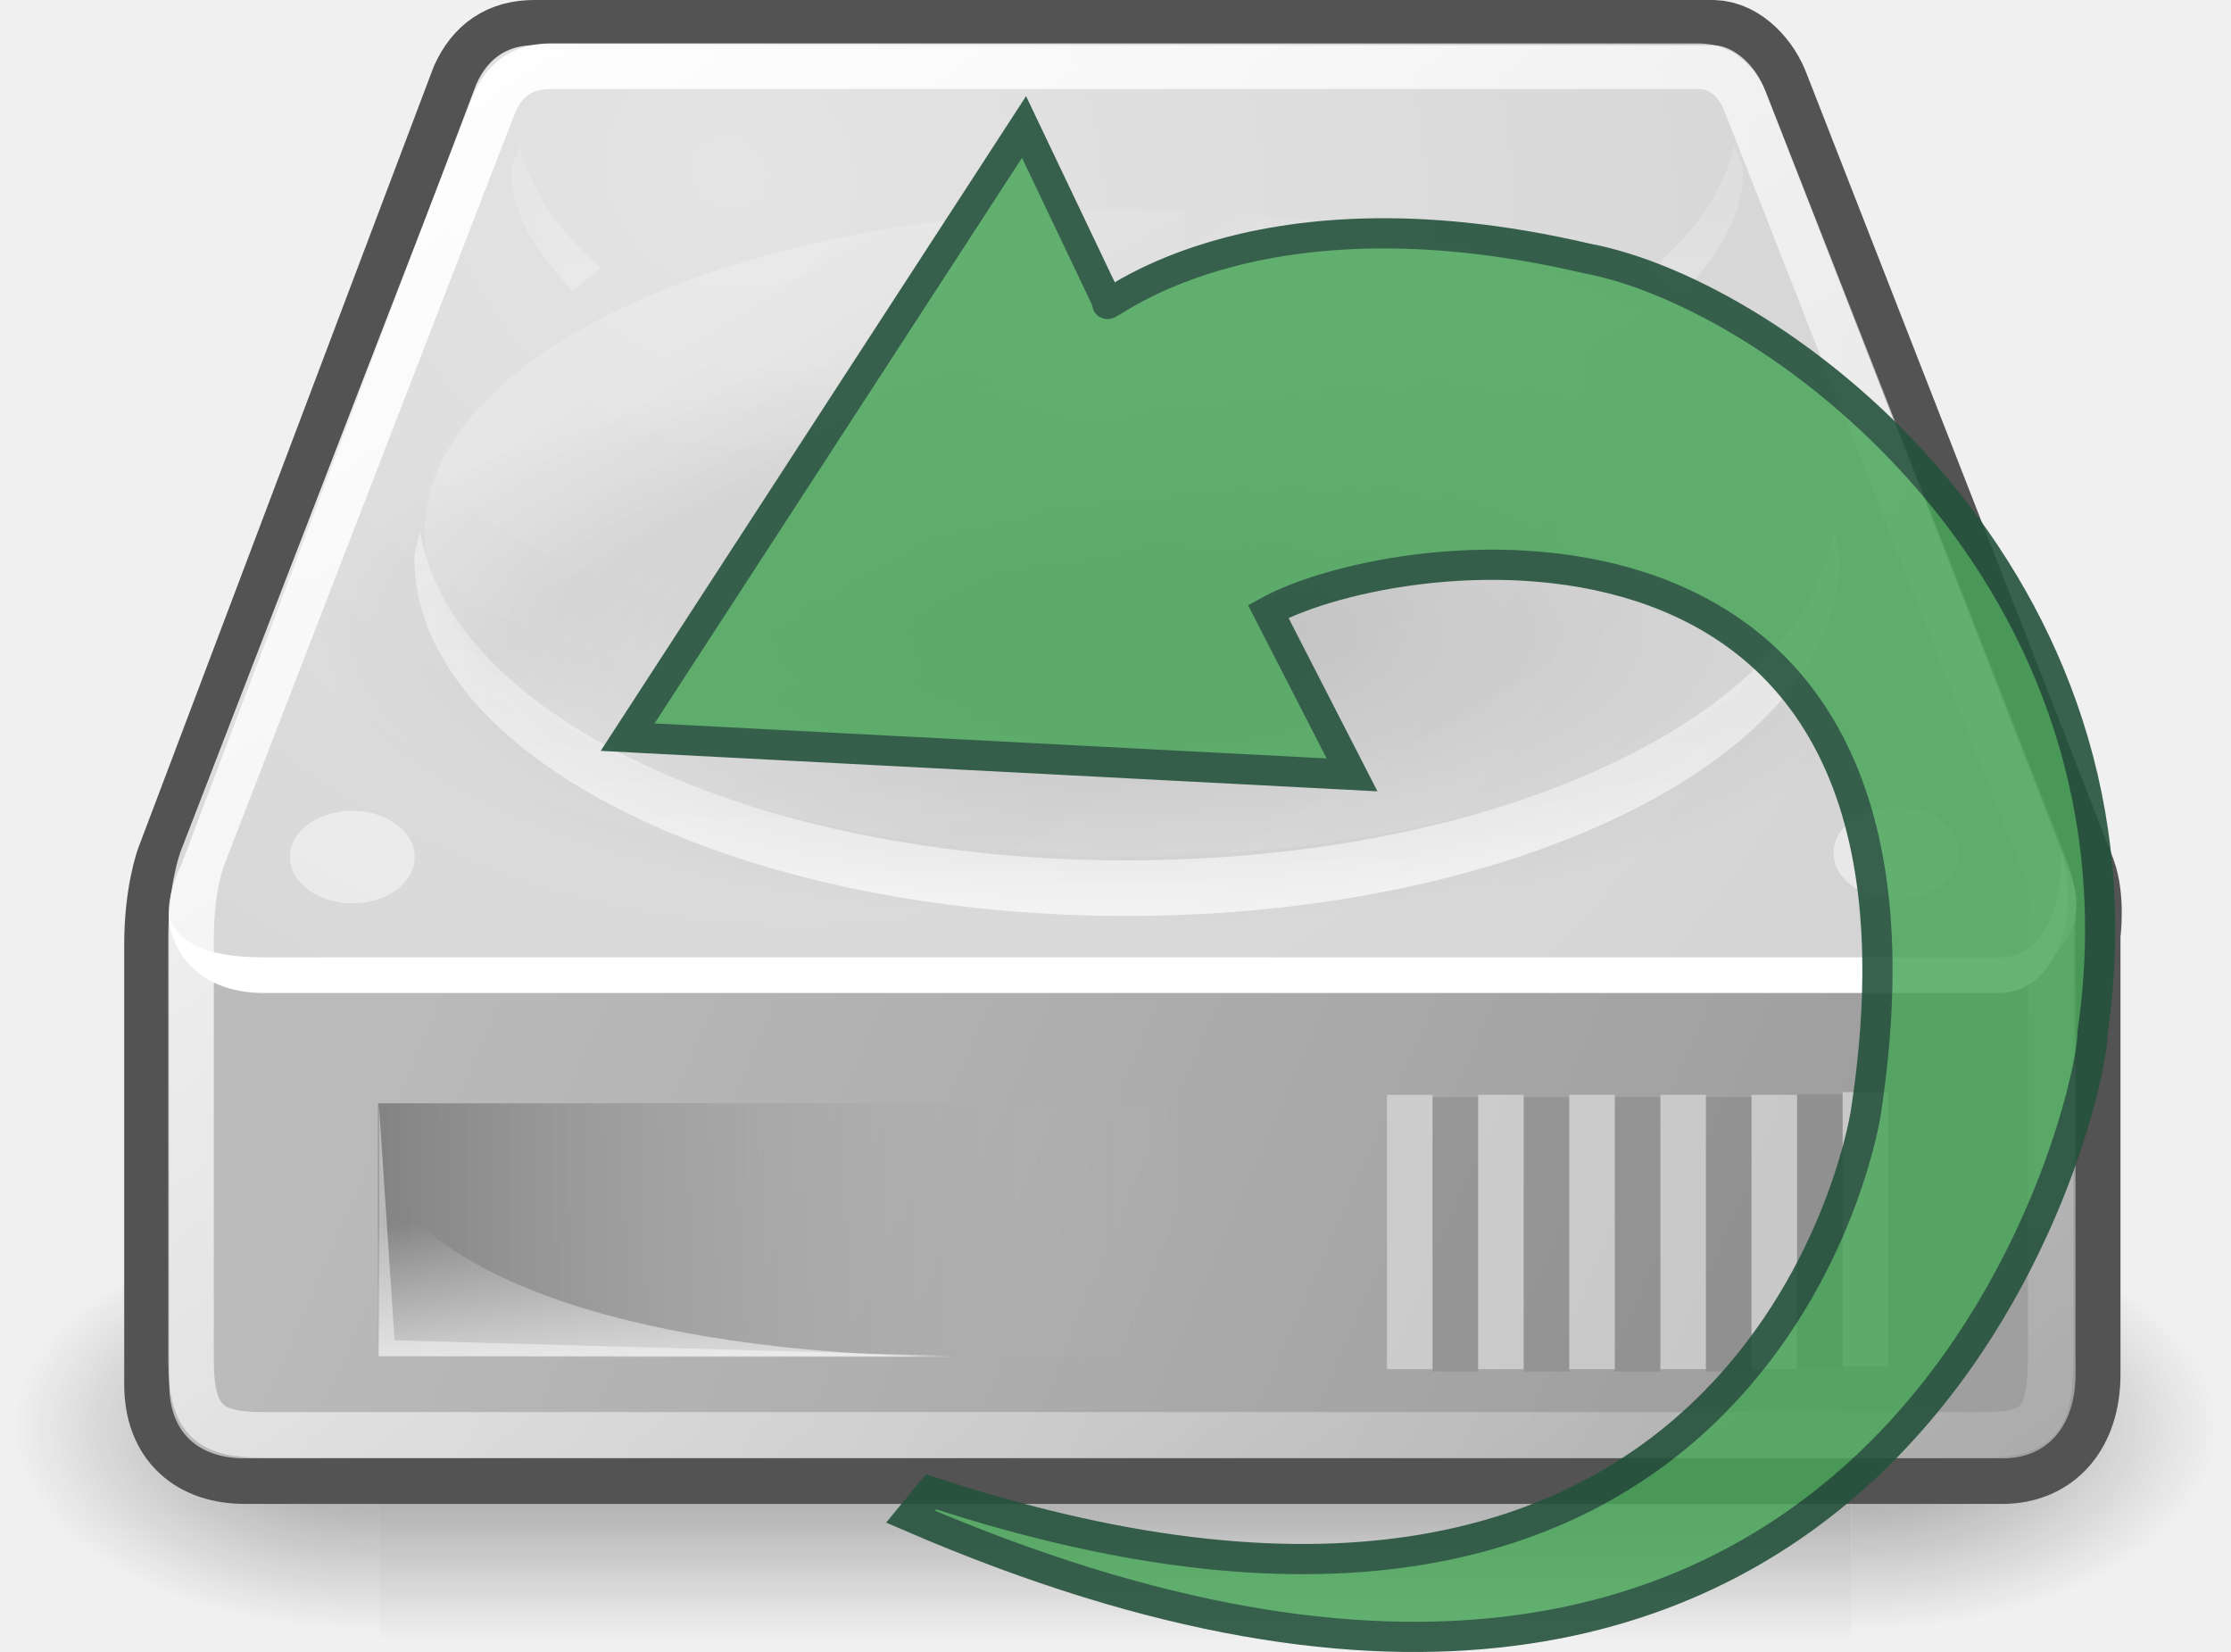
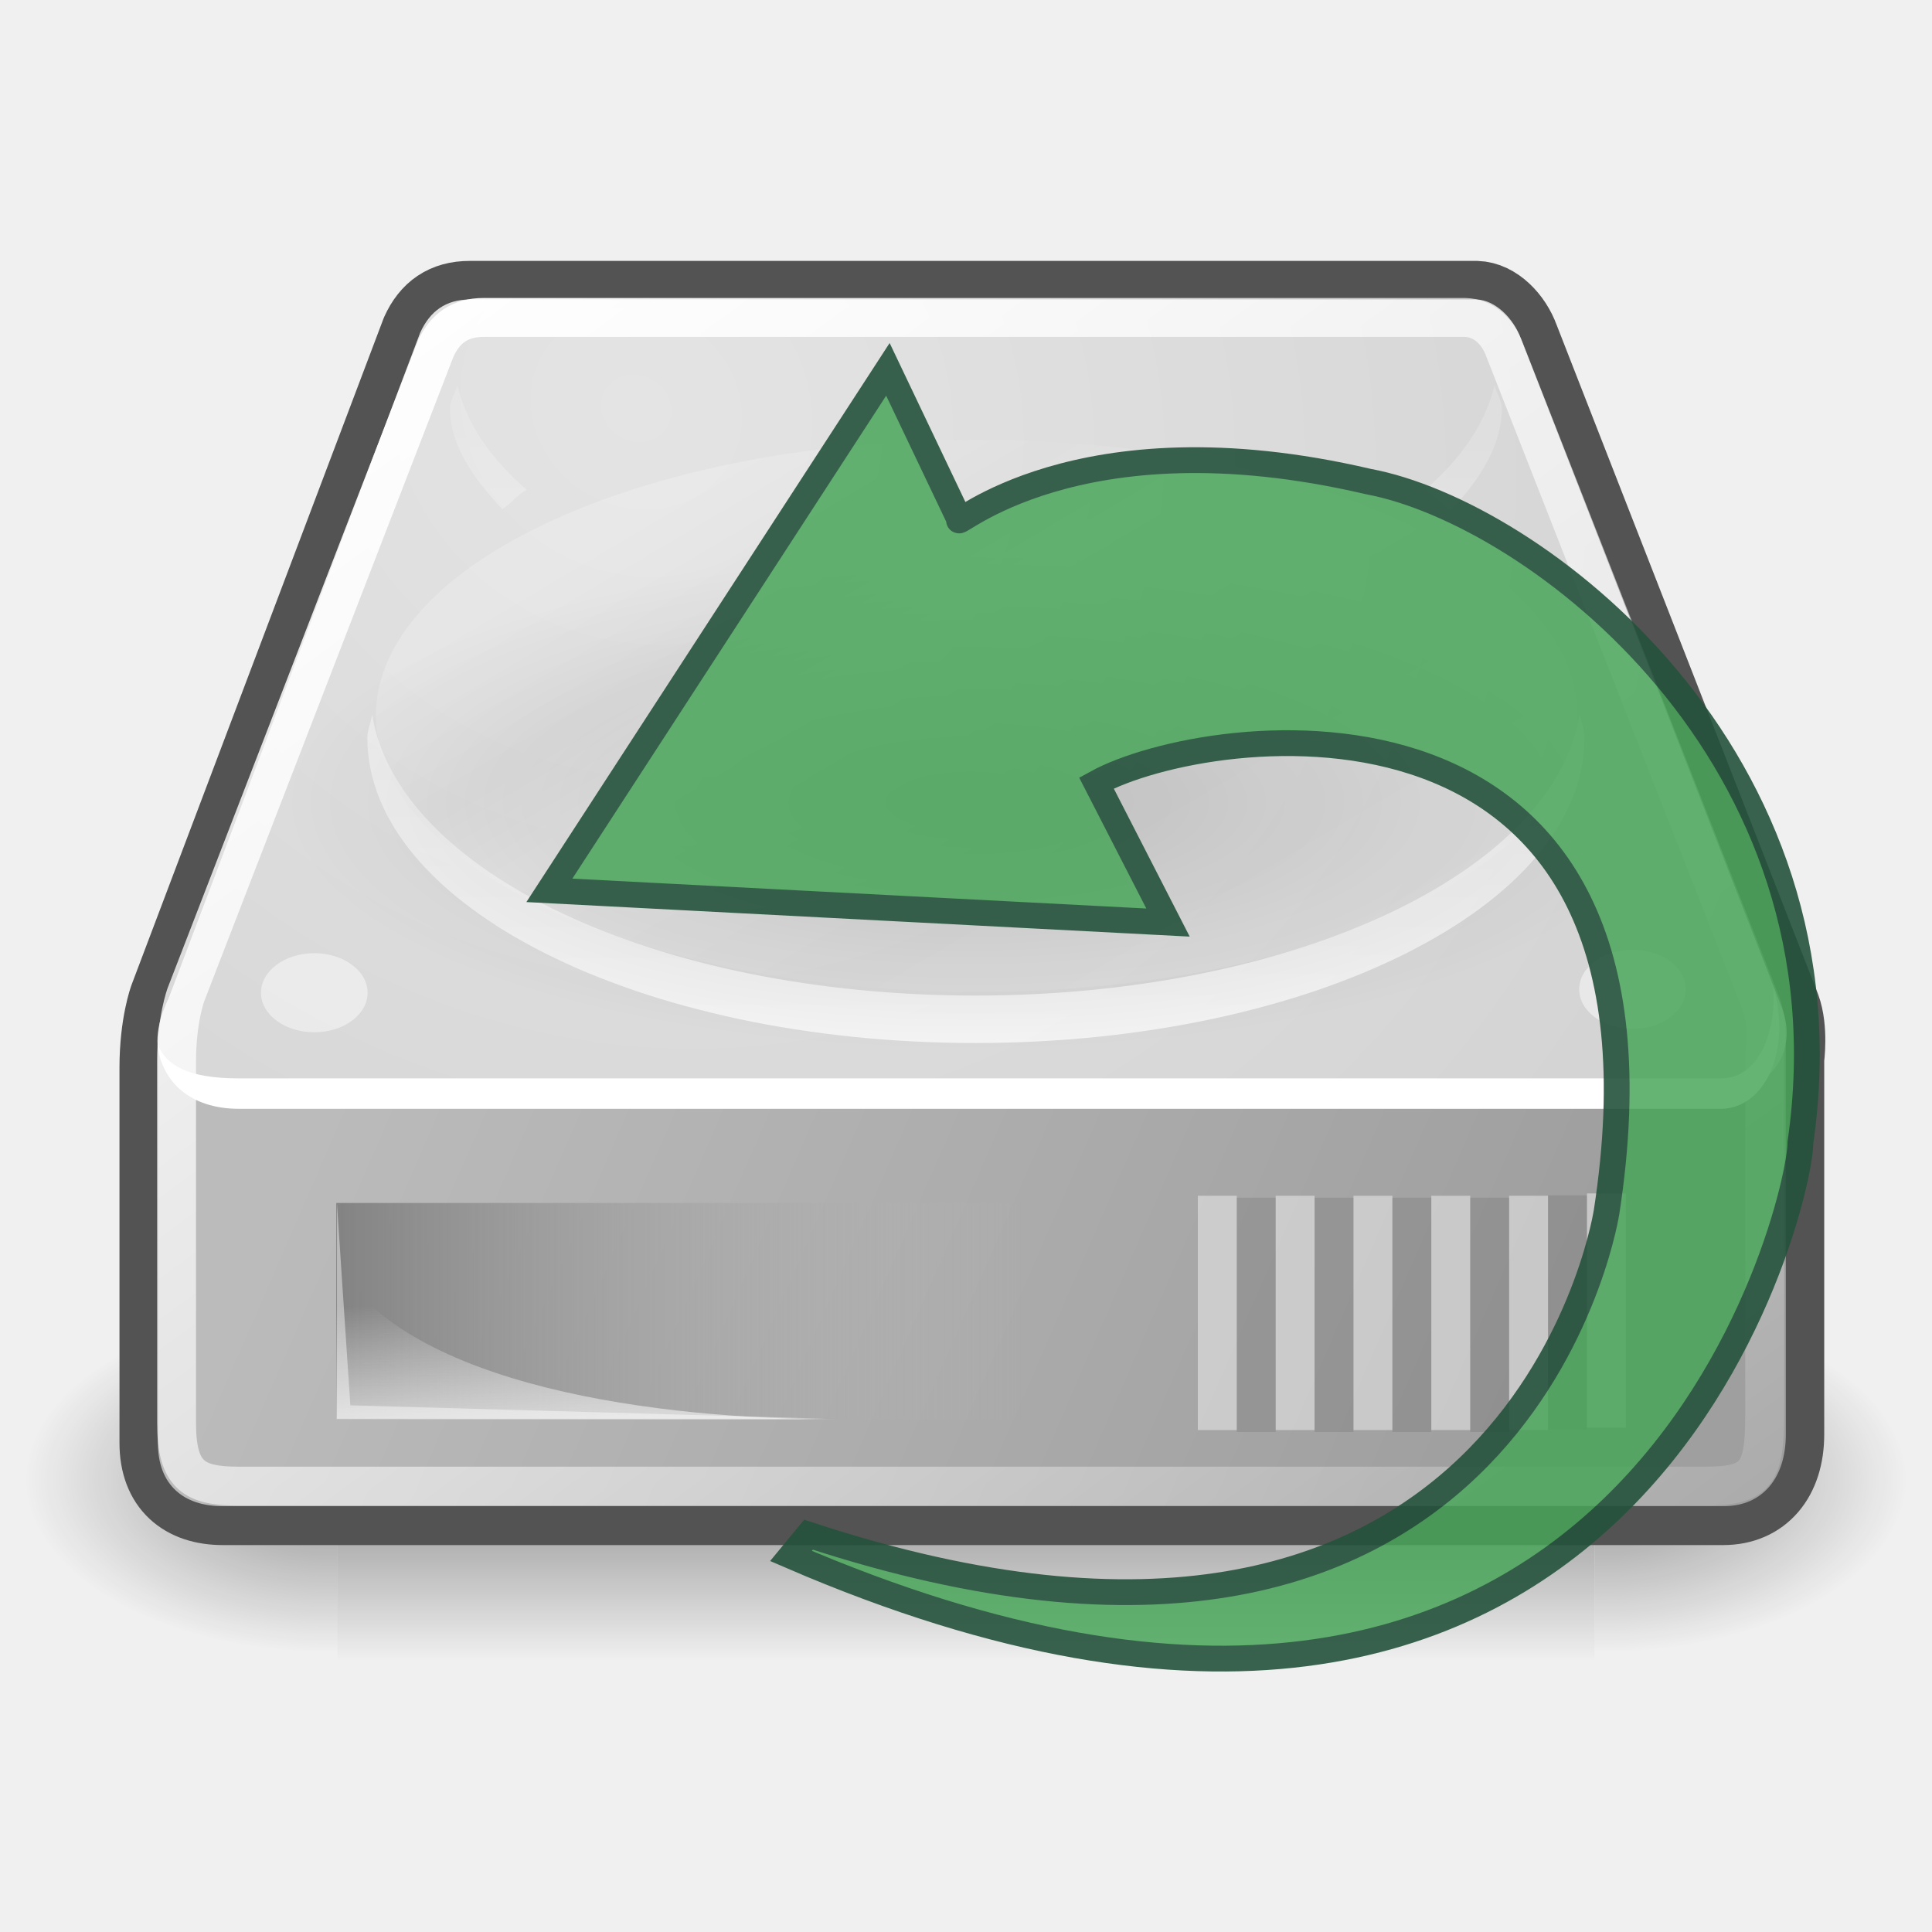
- <svg xmlns="http://www.w3.org/2000/svg" xmlns:xlink="http://www.w3.org/1999/xlink" width="46.964mm" height="34.762mm" viewBox="0 0 46.964 34.762" version="1.1" id="svg8">
+ <svg xmlns="http://www.w3.org/2000/svg" xmlns:xlink="http://www.w3.org/1999/xlink" width="180" height="180" viewBox="0 0 47.625 47.625" version="1.1" id="svg8">
  <defs id="defs2">
    <linearGradient id="linearGradient5027" y2="609.51" gradientUnits="userSpaceOnUse" x2="302.86" gradientTransform="matrix(2.7744,0,0,1.9697,-1892.2,-872.89)" y1="366.65" x1="302.86">
      <stop id="stop5050" style="stop-color:black;stop-opacity:0" offset="0" />
      <stop id="stop5056" style="stop-color:black" offset=".5" />
      <stop id="stop5052" style="stop-color:black;stop-opacity:0" offset="1" />
    </linearGradient>
    <radialGradient id="radialGradient5029" xlink:href="#linearGradient5060" gradientUnits="userSpaceOnUse" cy="486.65" cx="605.71" gradientTransform="matrix(2.7744,0,0,1.9697,-1891.6,-872.89)" r="117.14" />
    <linearGradient id="linearGradient5060">
      <stop id="stop5062" style="stop-color:black" offset="0" />
      <stop id="stop5064" style="stop-color:black;stop-opacity:0" offset="1" />
    </linearGradient>
    <radialGradient id="radialGradient5031" xlink:href="#linearGradient5060" gradientUnits="userSpaceOnUse" cy="486.65" cx="605.71" gradientTransform="matrix(-2.7744,0,0,1.9697,112.76,-872.89)" r="117.14" />
    <linearGradient id="linearGradient4234" y2="40.944" gradientUnits="userSpaceOnUse" y1="28.481" gradientTransform="translate(0,5.125)" x2="36.183" x1="7.605">
      <stop id="stop4230" style="stop-color:#bbbbbb" offset="0" />
      <stop id="stop4232" style="stop-color:#9f9f9f" offset="1" />
    </linearGradient>
    <radialGradient id="radialGradient4250" cx="15.571" gradientUnits="userSpaceOnUse" cy="2.958" r="20.936" gradientTransform="matrix(1.2862,0.7817,-0.71078,1.1696,-2.3543,0.24814)">
      <stop id="stop4246" style="stop-color:#e4e4e4" offset="0" />
      <stop id="stop4248" style="stop-color:#d3d3d3" offset="1" />
    </radialGradient>
    <linearGradient id="linearGradient4209" y2="35.281" gradientUnits="userSpaceOnUse" y1="35.281" gradientTransform="translate(0.79549,3.7992)" x2="24.688" x1="7.062">
      <stop id="stop4186" style="stop-color:#838383" offset="0" />
      <stop id="stop4188" style="stop-color:#bbbbbb;stop-opacity:0" offset="1" />
    </linearGradient>
    <linearGradient id="linearGradient4242" y2="33.759" gradientUnits="userSpaceOnUse" y1="37.206" gradientTransform="translate(0,5.125)" x2="12.222" x1="12.277">
      <stop id="stop4238" style="stop-color:#eeeeee" offset="0" />
      <stop id="stop4240" style="stop-color:#eeeeee;stop-opacity:0" offset="1" />
    </linearGradient>
    <linearGradient id="linearGradient4272" y2="26.357" gradientUnits="userSpaceOnUse" y1="11.319" gradientTransform="translate(0,5.125)" x2="23.688" x1="23.688">
      <stop id="stop4276" style="stop-color:#ffffff;stop-opacity:.255" offset="0" />
      <stop id="stop4278" style="stop-color:#ffffff" offset="1" />
    </linearGradient>
    <linearGradient id="linearGradient4260" y2="47.621" gradientUnits="userSpaceOnUse" y1="4.433" gradientTransform="translate(0,5.125)" x2="44.096" x1="12.378">
      <stop id="stop4256" style="stop-color:#ffffff" offset="0" />
      <stop id="stop4258" style="stop-color:#ffffff;stop-opacity:0" offset="1" />
    </linearGradient>
    <linearGradient id="linearGradient2553" y2="11.781" gradientUnits="userSpaceOnUse" x2="21.748" y1="31.965" x1="33.431">
      <stop id="stop2557" style="stop-color:#ffffff" offset="0" />
      <stop id="stop2561" style="stop-color:#e6e6e6" offset=".5" />
      <stop id="stop2563" style="stop-color:#ffffff" offset=".75" />
      <stop id="stop2565" style="stop-color:#e1e1e1" offset=".842" />
      <stop id="stop2559" style="stop-color:#ffffff" offset="1" />
    </linearGradient>
    <radialGradient id="radialGradient8668" gradientUnits="userSpaceOnUse" cy="36.421" cx="24.837" gradientTransform="matrix(1,0,0,0.53672,0,16.873)" r="15.645">
      <stop id="stop8664" style="stop-color:#000000" offset="0" />
      <stop id="stop8666" style="stop-color:#000000;stop-opacity:0" offset="1" />
    </radialGradient>
  </defs>
  <g id="layer1" transform="translate(-94.62881,-110.9029)">
-     <g id="g1993" transform="translate(-25.86743,-51.01204)">
-       <g id="g1209" transform="matrix(0.9591659,0,0,0.9591659,120.9182,150.3205)">
-         <g id="g5022" transform="matrix(0.024114,0,0,0.019292,45.49,41.752)">
-           <rect id="rect4173" style="color:#000000;opacity:0.402;fill:url(#linearGradient5027)" height="478.36" width="1339.6" y="-150.7" x="-1559.3" />
-           <path id="path5058" style="color:#000000;opacity:0.402;fill:url(#radialGradient5029)" d="m -219.62,-150.68 v 478.33 c 142.88,0.9 345.4,-107.17 345.4,-239.2 0,-132.02 -159.44,-239.13 -345.4,-239.13 z" />
-           <path id="path5018" style="color:#000000;opacity:0.402;fill:url(#radialGradient5031)" d="m -1559.3,-150.68 v 478.33 c -142.8,0.9 -345.4,-107.17 -345.4,-239.2 0,-132.02 159.5,-239.13 345.4,-239.13 z" />
+     <g id="g106" transform="translate(0.330682,6.43163)">
+       <g id="g1993" transform="translate(-25.86743,-51.01204)">
+         <g id="g1209" transform="matrix(0.9591659,0,0,0.9591659,120.9182,150.3205)">
+           <g id="g5022" transform="matrix(0.024114,0,0,0.019292,45.49,41.752)">
+             <rect id="rect4173" style="color:#000000;opacity:0.402;fill:url(#linearGradient5027)" height="478.36" width="1339.6" y="-150.7" x="-1559.3" />
+             <path id="path5058" style="color:#000000;opacity:0.402;fill:url(#radialGradient5029)" d="m -219.62,-150.68 v 478.33 c 142.88,0.9 345.4,-107.17 345.4,-239.2 0,-132.02 -159.44,-239.13 -345.4,-239.13 z" />
+             <path id="path5018" style="color:#000000;opacity:0.402;fill:url(#radialGradient5031)" d="m -1559.3,-150.68 v 478.33 c -142.8,0.9 -345.4,-107.17 -345.4,-239.2 0,-132.02 159.5,-239.13 345.4,-239.13 z" />
+           </g>
+           <path id="path4196" style="fill:none;stroke:#535353;stroke-width:2;stroke-linecap:round;stroke-linejoin:round" d="m 11.286,13.088 c -0.625,0 -1.032,0.29 -1.282,0.843 L 3.536,31.035 c 0,0 -0.25,0.671 -0.25,1.781 v 9.65 c 0,1.083 0.658,1.625 1.656,1.625 h 38.562 c 0.985,0 1.594,-0.718 1.594,-1.844 v -9.65 c 0,0 0.106,-0.77 -0.094,-1.312 l -6.718,-17.197 c -0.185,-0.512 -0.637,-0.988 -1.125,-1 h -25.875 z" />
+           <path id="path4170" style="fill:url(#linearGradient4234);fill-rule:evenodd" d="m 3.274,32.122 0.765,-0.692 37.61,0.062 3.462,0.317 v 10.439 c 0,1.125 -0.607,1.843 -1.592,1.843 H 4.935 c -0.998,0 -1.661,-0.542 -1.661,-1.624 V 32.122 Z" />
+           <path id="path3093" style="fill:url(#radialGradient4250);fill-rule:evenodd" d="m 3.549,31.039 c -0.714,1.465 -6e-4,2.393 1.036,2.393 h 39 c 1.119,-0.024 1.845,-1.012 1.428,-2.143 l -6.714,-17.21 c -0.184,-0.512 -0.655,-0.988 -1.143,-1 h -25.857 c -0.625,0 -1.036,0.303 -1.286,0.857 L 3.549,31.039 Z" />
+           <rect id="rect4174" style="color:#000000;fill:url(#linearGradient4209);fill-rule:evenodd" height="5.562" width="17.625" y="36.299" x="7.858" />
+           <path id="path4194" style="opacity:0.811;fill:url(#linearGradient4242);fill-rule:evenodd" d="M 7.858,41.862 V 37.85 c 1.835,3.179 8.296,4.012 12.937,4.012 z" />
+           <path id="path4201" style="fill:#ffffff;fill-rule:evenodd" d="m 44.796,30.754 c 0.064,1.25 -0.414,2.316 -1.322,2.343 H 5.355 c -1.289,0 -1.867,-0.325 -2.084,-0.868 0.092,0.945 0.826,1.65 2.084,1.65 h 38.119 c 1.076,-0.033 1.753,-1.424 1.352,-2.995 l -0.03,-0.13 z" />
+           <path id="path4211" style="color:#000000;opacity:0.691;fill:url(#linearGradient4272);fill-rule:evenodd" d="m 10.969,15.281 c -0.046,0.201 -0.188,0.387 -0.188,0.594 0,0.949 0.591,1.789 1.344,2.594 0.24,-0.154 0.365,-0.355 0.625,-0.5 -0.94,-0.816 -1.553,-1.717 -1.781,-2.688 z m 26.656,0 c -0.229,0.97 -0.842,1.873 -1.781,2.688 0.274,0.153 0.404,0.368 0.656,0.531 0.757,-0.807 1.312,-1.673 1.312,-2.625 0,-0.207 -0.141,-0.393 -0.187,-0.594 z m 2.187,8.438 c -0.613,4.04 -7.298,7.25 -15.531,7.25 -8.212,0 -14.86,-3.193 -15.5,-7.219 -0.032,0.197 -0.125,0.392 -0.125,0.594 10e-5,4.318 6.989,7.844 15.625,7.844 8.636,0 15.656,-3.526 15.657,-7.844 0,-0.213 -0.09,-0.418 -0.126,-0.625 z" />
+           <ellipse id="path4224" style="color:#000000;fill:#ffffff;fill-opacity:0.458;fill-rule:evenodd" transform="translate(0.088388,5.3018)" cx="7.204" cy="25.594" rx="1.37" ry="1.016" />
+           <ellipse id="path4226" style="color:#000000;fill:#ffffff;fill-opacity:0.458;fill-rule:evenodd" transform="translate(33.967,5.2134)" cx="7.204" cy="25.594" rx="1.37" ry="1.016" />
+           <path id="path4252" style="fill:none;stroke:url(#linearGradient4260);stroke-linecap:round;stroke-linejoin:round" d="m 11.643,13.541 c -0.602,0 -0.993,0.279 -1.234,0.812 L 3.994,30.944 c 0,0 -0.241,0.646 -0.241,1.715 v 9.29 c 0,1.354 0.444,1.627 1.594,1.627 h 37.687 c 1.323,0 1.534,-0.317 1.534,-1.838 v -9.29 c 0,0 0.102,-0.742 -0.09,-1.264 l -6.593,-16.806 c -0.178,-0.492 -0.551,-0.826 -1.021,-0.837 h -25.222 z" />
+           <path id="path4282" style="fill:none;stroke:#ffffff;stroke-width:1px;stroke-linecap:square;stroke-opacity:0.424" d="m 40.5,36.554 v 5.021" />
+           <path id="path4284" style="fill:none;stroke:#ffffff;stroke-width:1px;stroke-linecap:square;stroke-opacity:0.424" d="m 38.5,36.614 v 5.021" />
+           <path id="path4286" style="fill:none;stroke:#ffffff;stroke-width:1px;stroke-linecap:square;stroke-opacity:0.424" d="m 36.5,36.614 v 5.021" />
+           <path id="path4288" style="fill:none;stroke:#ffffff;stroke-width:1px;stroke-linecap:square;stroke-opacity:0.424" d="m 34.5,36.614 v 5.021" />
+           <path id="path4290" style="fill:none;stroke:#ffffff;stroke-width:1px;stroke-linecap:square;stroke-opacity:0.424" d="m 32.5,36.614 v 5.021" />
+           <path id="path4292" style="fill:none;stroke:#ffffff;stroke-width:1px;stroke-linecap:square;stroke-opacity:0.424" d="m 30.5,36.614 v 5.021" />
+           <path id="path4294" style="opacity:0.097;fill:none;stroke:#000000;stroke-width:1px;stroke-linecap:square" d="m 39.5,36.604 v 5.021" />
+           <path id="path4296" style="opacity:0.097;fill:none;stroke:#000000;stroke-width:1px;stroke-linecap:square" d="m 37.5,36.664 v 5.021" />
+           <path id="path4298" style="opacity:0.097;fill:none;stroke:#000000;stroke-width:1px;stroke-linecap:square" d="m 35.5,36.664 v 5.021" />
+           <path id="path4300" style="opacity:0.097;fill:none;stroke:#000000;stroke-width:1px;stroke-linecap:square" d="m 33.5,36.664 v 5.021" />
+           <path id="path4302" style="opacity:0.097;fill:none;stroke:#000000;stroke-width:1px;stroke-linecap:square" d="m 31.5,36.664 v 5.021" />
+           <path id="path4572" style="opacity:0.44;fill:#ffffff;fill-rule:evenodd" d="m 7.875,36.312 v 5.532 H 20.438 L 8.219,41.5 Z" />
+           <ellipse id="path2545" style="color:#000000;opacity:0.206;fill:url(#linearGradient2553);fill-rule:evenodd" transform="matrix(1.0378,0,0,1.0607,-1.6329,3.0304)" cx="25" cy="19.562" rx="14.875" ry="6.688" />
+           <ellipse id="path8660" style="color:#000000;opacity:0.141;fill:url(#radialGradient8668);fill-rule:evenodd" transform="matrix(1.1302,0,0,-0.7596,-3.9097,53.666)" cx="24.837" cy="36.421" rx="15.645" ry="8.397" />
        </g>
-         <path id="path4196" style="fill:none;stroke:#535353;stroke-width:2;stroke-linecap:round;stroke-linejoin:round" d="m 11.286,13.088 c -0.625,0 -1.032,0.29 -1.282,0.843 L 3.536,31.035 c 0,0 -0.25,0.671 -0.25,1.781 v 9.65 c 0,1.083 0.658,1.625 1.656,1.625 h 38.562 c 0.985,0 1.594,-0.718 1.594,-1.844 v -9.65 c 0,0 0.106,-0.77 -0.094,-1.312 l -6.718,-17.197 c -0.185,-0.512 -0.637,-0.988 -1.125,-1 h -25.875 z" />
-         <path id="path4170" style="fill:url(#linearGradient4234);fill-rule:evenodd" d="m 3.274,32.122 0.765,-0.692 37.61,0.062 3.462,0.317 v 10.439 c 0,1.125 -0.607,1.843 -1.592,1.843 H 4.935 c -0.998,0 -1.661,-0.542 -1.661,-1.624 V 32.122 Z" />
-         <path id="path3093" style="fill:url(#radialGradient4250);fill-rule:evenodd" d="m 3.549,31.039 c -0.714,1.465 -6e-4,2.393 1.036,2.393 h 39 c 1.119,-0.024 1.845,-1.012 1.428,-2.143 l -6.714,-17.21 c -0.184,-0.512 -0.655,-0.988 -1.143,-1 h -25.857 c -0.625,0 -1.036,0.303 -1.286,0.857 L 3.549,31.039 Z" />
-         <rect id="rect4174" style="color:#000000;fill:url(#linearGradient4209);fill-rule:evenodd" height="5.562" width="17.625" y="36.299" x="7.858" />
-         <path id="path4194" style="opacity:0.811;fill:url(#linearGradient4242);fill-rule:evenodd" d="M 7.858,41.862 V 37.85 c 1.835,3.179 8.296,4.012 12.937,4.012 z" />
-         <path id="path4201" style="fill:#ffffff;fill-rule:evenodd" d="m 44.796,30.754 c 0.064,1.25 -0.414,2.316 -1.322,2.343 H 5.355 c -1.289,0 -1.867,-0.325 -2.084,-0.868 0.092,0.945 0.826,1.65 2.084,1.65 h 38.119 c 1.076,-0.033 1.753,-1.424 1.352,-2.995 l -0.03,-0.13 z" />
-         <path id="path4211" style="color:#000000;opacity:0.691;fill:url(#linearGradient4272);fill-rule:evenodd" d="m 10.969,15.281 c -0.046,0.201 -0.188,0.387 -0.188,0.594 0,0.949 0.591,1.789 1.344,2.594 0.24,-0.154 0.365,-0.355 0.625,-0.5 -0.94,-0.816 -1.553,-1.717 -1.781,-2.688 z m 26.656,0 c -0.229,0.97 -0.842,1.873 -1.781,2.688 0.274,0.153 0.404,0.368 0.656,0.531 0.757,-0.807 1.312,-1.673 1.312,-2.625 0,-0.207 -0.141,-0.393 -0.187,-0.594 z m 2.187,8.438 c -0.613,4.04 -7.298,7.25 -15.531,7.25 -8.212,0 -14.86,-3.193 -15.5,-7.219 -0.032,0.197 -0.125,0.392 -0.125,0.594 10e-5,4.318 6.989,7.844 15.625,7.844 8.636,0 15.656,-3.526 15.657,-7.844 0,-0.213 -0.09,-0.418 -0.126,-0.625 z" />
-         <ellipse id="path4224" style="color:#000000;fill:#ffffff;fill-opacity:0.458;fill-rule:evenodd" transform="translate(0.088388,5.3018)" cx="7.204" cy="25.594" rx="1.37" ry="1.016" />
-         <ellipse id="path4226" style="color:#000000;fill:#ffffff;fill-opacity:0.458;fill-rule:evenodd" transform="translate(33.967,5.2134)" cx="7.204" cy="25.594" rx="1.37" ry="1.016" />
-         <path id="path4252" style="fill:none;stroke:url(#linearGradient4260);stroke-linecap:round;stroke-linejoin:round" d="m 11.643,13.541 c -0.602,0 -0.993,0.279 -1.234,0.812 L 3.994,30.944 c 0,0 -0.241,0.646 -0.241,1.715 v 9.29 c 0,1.354 0.444,1.627 1.594,1.627 h 37.687 c 1.323,0 1.534,-0.317 1.534,-1.838 v -9.29 c 0,0 0.102,-0.742 -0.09,-1.264 l -6.593,-16.806 c -0.178,-0.492 -0.551,-0.826 -1.021,-0.837 h -25.222 z" />
-         <path id="path4282" style="fill:none;stroke:#ffffff;stroke-width:1px;stroke-linecap:square;stroke-opacity:0.424" d="m 40.5,36.554 v 5.021" />
-         <path id="path4284" style="fill:none;stroke:#ffffff;stroke-width:1px;stroke-linecap:square;stroke-opacity:0.424" d="m 38.5,36.614 v 5.021" />
-         <path id="path4286" style="fill:none;stroke:#ffffff;stroke-width:1px;stroke-linecap:square;stroke-opacity:0.424" d="m 36.5,36.614 v 5.021" />
-         <path id="path4288" style="fill:none;stroke:#ffffff;stroke-width:1px;stroke-linecap:square;stroke-opacity:0.424" d="m 34.5,36.614 v 5.021" />
-         <path id="path4290" style="fill:none;stroke:#ffffff;stroke-width:1px;stroke-linecap:square;stroke-opacity:0.424" d="m 32.5,36.614 v 5.021" />
-         <path id="path4292" style="fill:none;stroke:#ffffff;stroke-width:1px;stroke-linecap:square;stroke-opacity:0.424" d="m 30.5,36.614 v 5.021" />
-         <path id="path4294" style="opacity:0.097;fill:none;stroke:#000000;stroke-width:1px;stroke-linecap:square" d="m 39.5,36.604 v 5.021" />
-         <path id="path4296" style="opacity:0.097;fill:none;stroke:#000000;stroke-width:1px;stroke-linecap:square" d="m 37.5,36.664 v 5.021" />
-         <path id="path4298" style="opacity:0.097;fill:none;stroke:#000000;stroke-width:1px;stroke-linecap:square" d="m 35.5,36.664 v 5.021" />
-         <path id="path4300" style="opacity:0.097;fill:none;stroke:#000000;stroke-width:1px;stroke-linecap:square" d="m 33.5,36.664 v 5.021" />
-         <path id="path4302" style="opacity:0.097;fill:none;stroke:#000000;stroke-width:1px;stroke-linecap:square" d="m 31.5,36.664 v 5.021" />
-         <path id="path4572" style="opacity:0.44;fill:#ffffff;fill-rule:evenodd" d="m 7.875,36.312 v 5.532 H 20.438 L 8.219,41.5 Z" />
-         <ellipse id="path2545" style="color:#000000;opacity:0.206;fill:url(#linearGradient2553);fill-rule:evenodd" transform="matrix(1.0378,0,0,1.0607,-1.6329,3.0304)" cx="25" cy="19.562" rx="14.875" ry="6.688" />
-         <ellipse id="path8660" style="color:#000000;opacity:0.141;fill:url(#radialGradient8668);fill-rule:evenodd" transform="matrix(1.1302,0,0,-0.7596,-3.9097,53.666)" cx="24.837" cy="36.421" rx="15.645" ry="8.397" />
+         <path style="opacity:0.9;fill:#47a558;fill-opacity:0.925;stroke:#25523c;stroke-width:0.636;stroke-linecap:butt;stroke-linejoin:miter;stroke-miterlimit:4;stroke-dasharray:none;stroke-opacity:1" d="m 159.764,185.382 c -0.072,0.458 -2.433,13.603 -19.668,7.932 v 0 0 0 l -0.432,0.525 c 20.804,8.984 24.895,-8.732 24.883,-10.191 1.38,-9.554 -6.59,-15.541 -10.656,-16.295 -7.241,-1.693 -10.299,1.265 -10.075,0.935 l -1.763,-3.7 -8.345,12.843 15.25,0.794 -1.765,-3.441 c 2.763,-1.519 14.702,-3.135 12.572,10.599" id="path94-3" />
      </g>
-       <path style="opacity:0.9;fill:#47a558;fill-opacity:0.925;stroke:#25523c;stroke-width:0.636;stroke-linecap:butt;stroke-linejoin:miter;stroke-miterlimit:4;stroke-dasharray:none;stroke-opacity:1" d="m 159.764,185.382 c -0.072,0.458 -2.433,13.603 -19.668,7.932 v 0 0 0 l -0.432,0.525 c 20.804,8.984 24.895,-8.732 24.883,-10.191 1.38,-9.554 -6.59,-15.541 -10.656,-16.295 -7.241,-1.693 -10.299,1.265 -10.075,0.935 l -1.763,-3.7 -8.345,12.843 15.25,0.794 -1.765,-3.441 c 2.763,-1.519 14.702,-3.135 12.572,10.599" id="path94-3" />
    </g>
  </g>
</svg>
